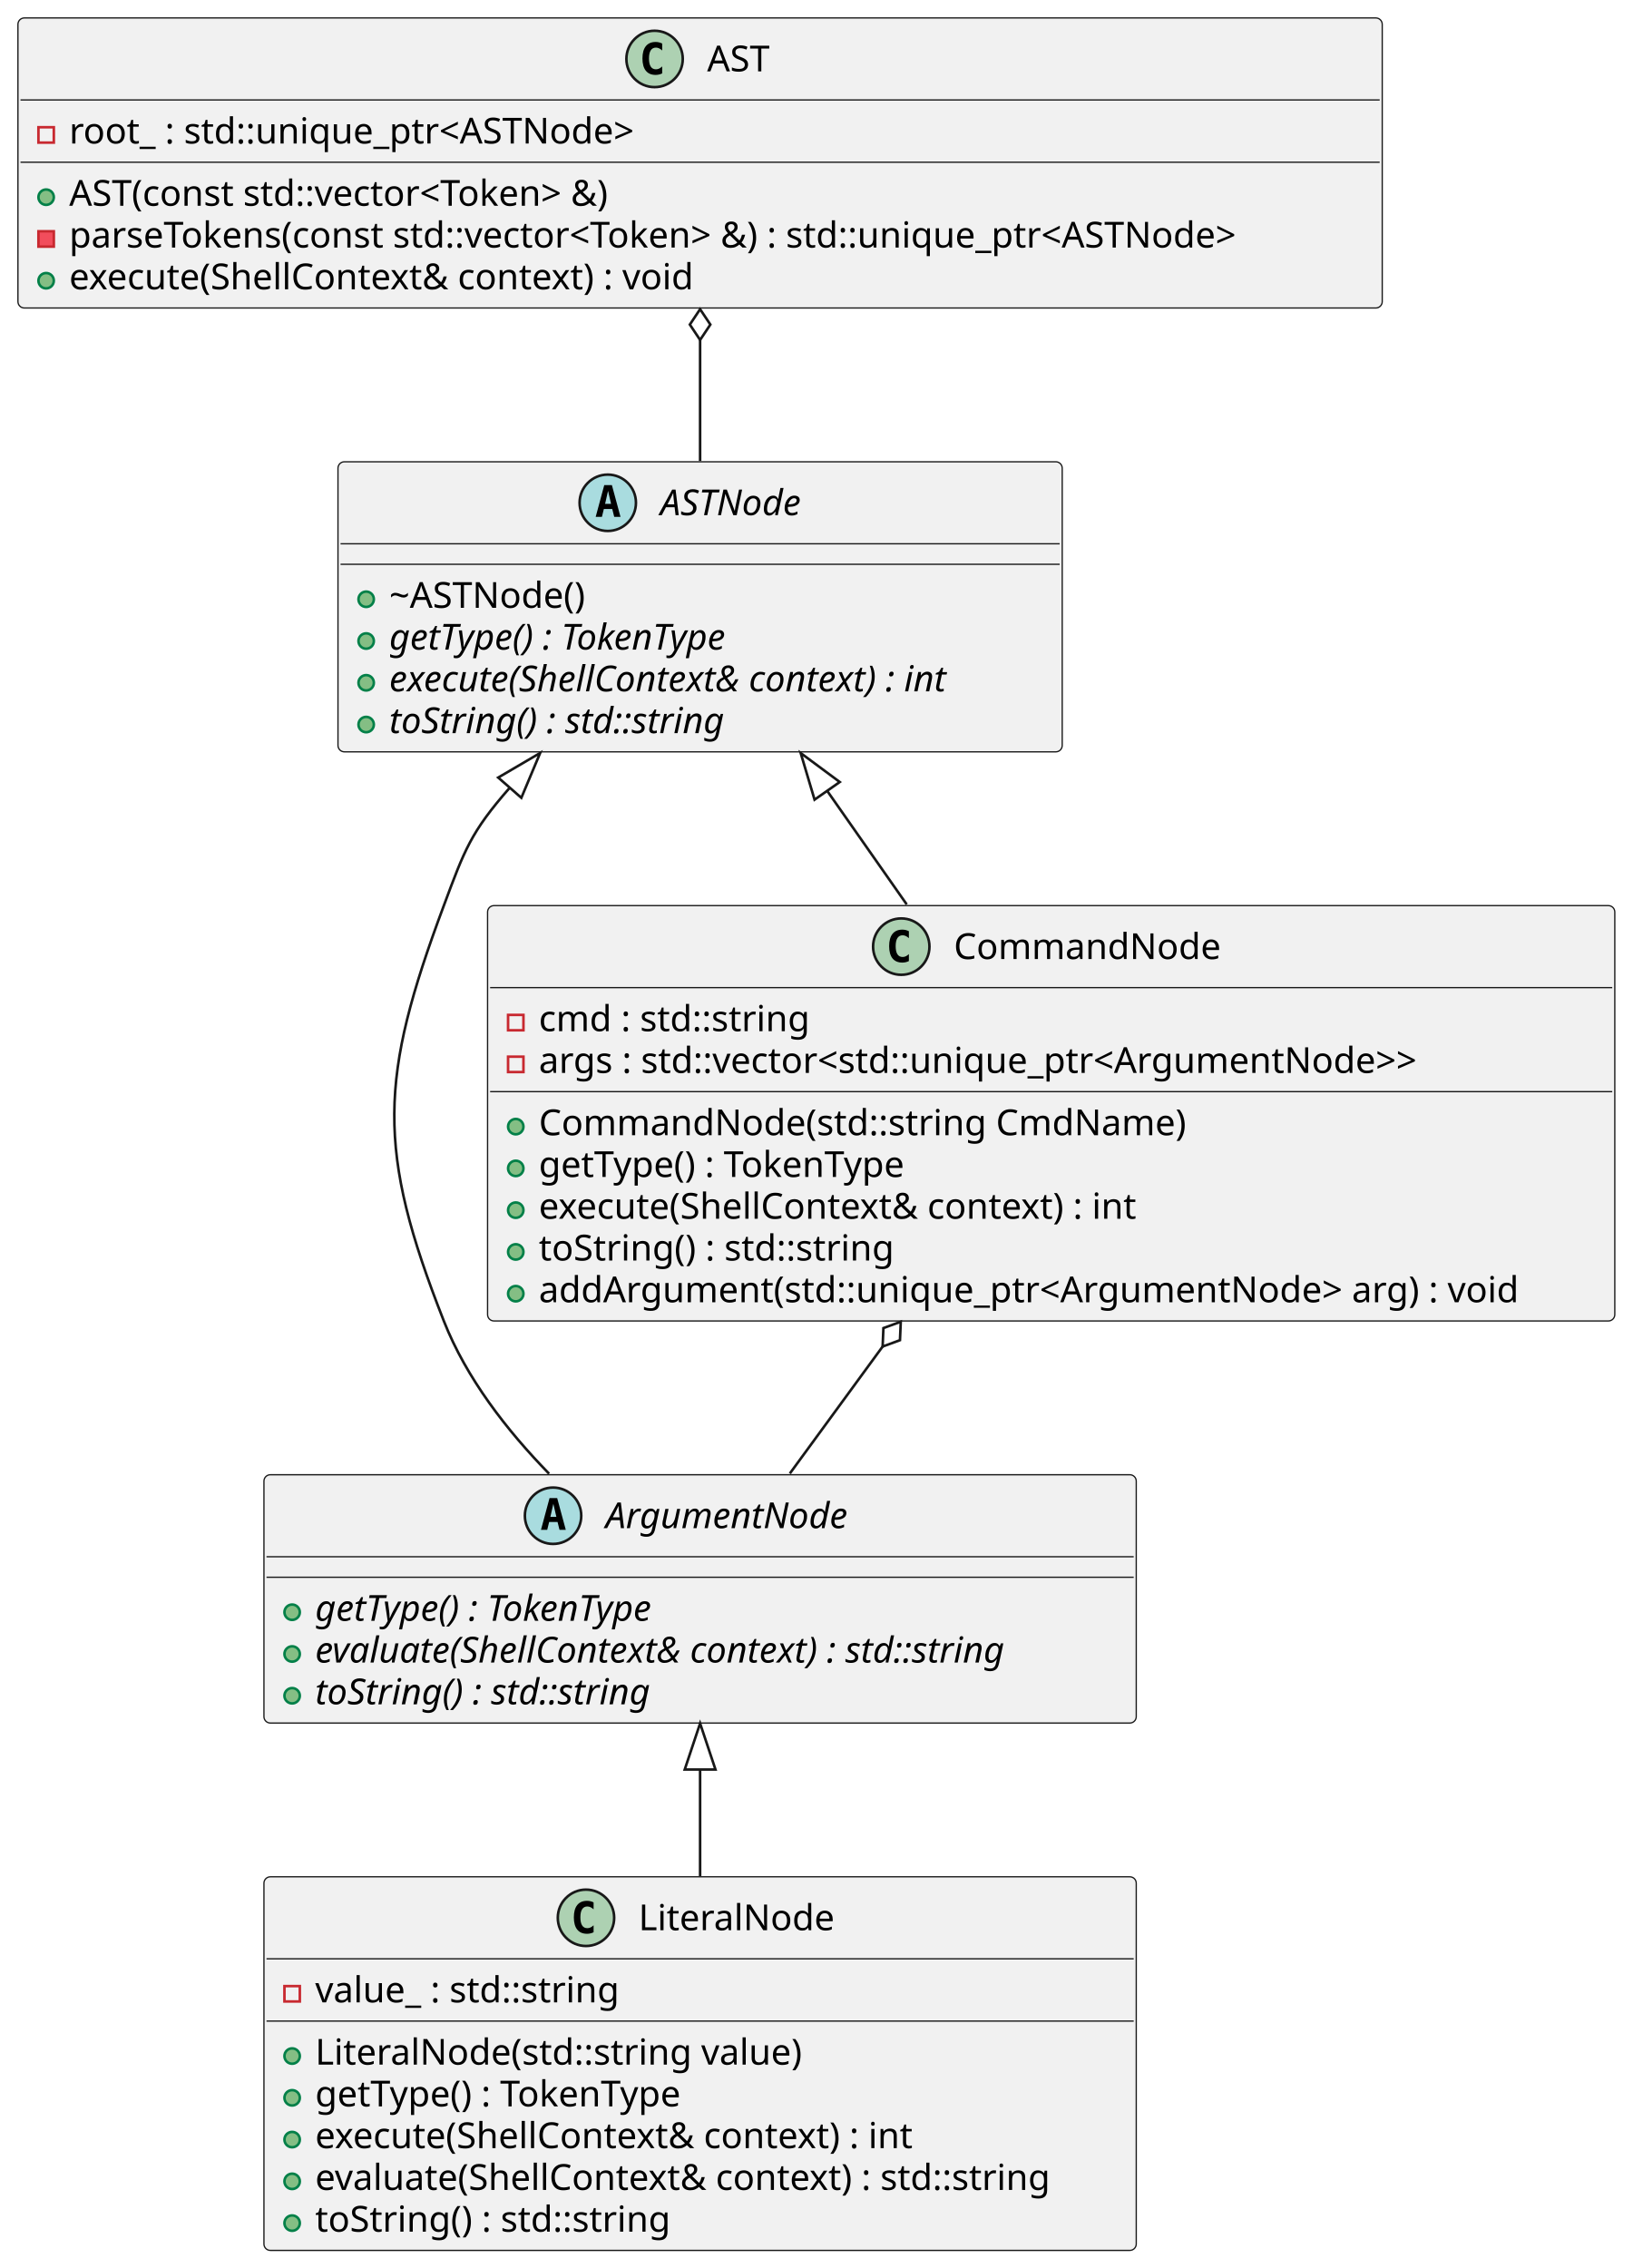
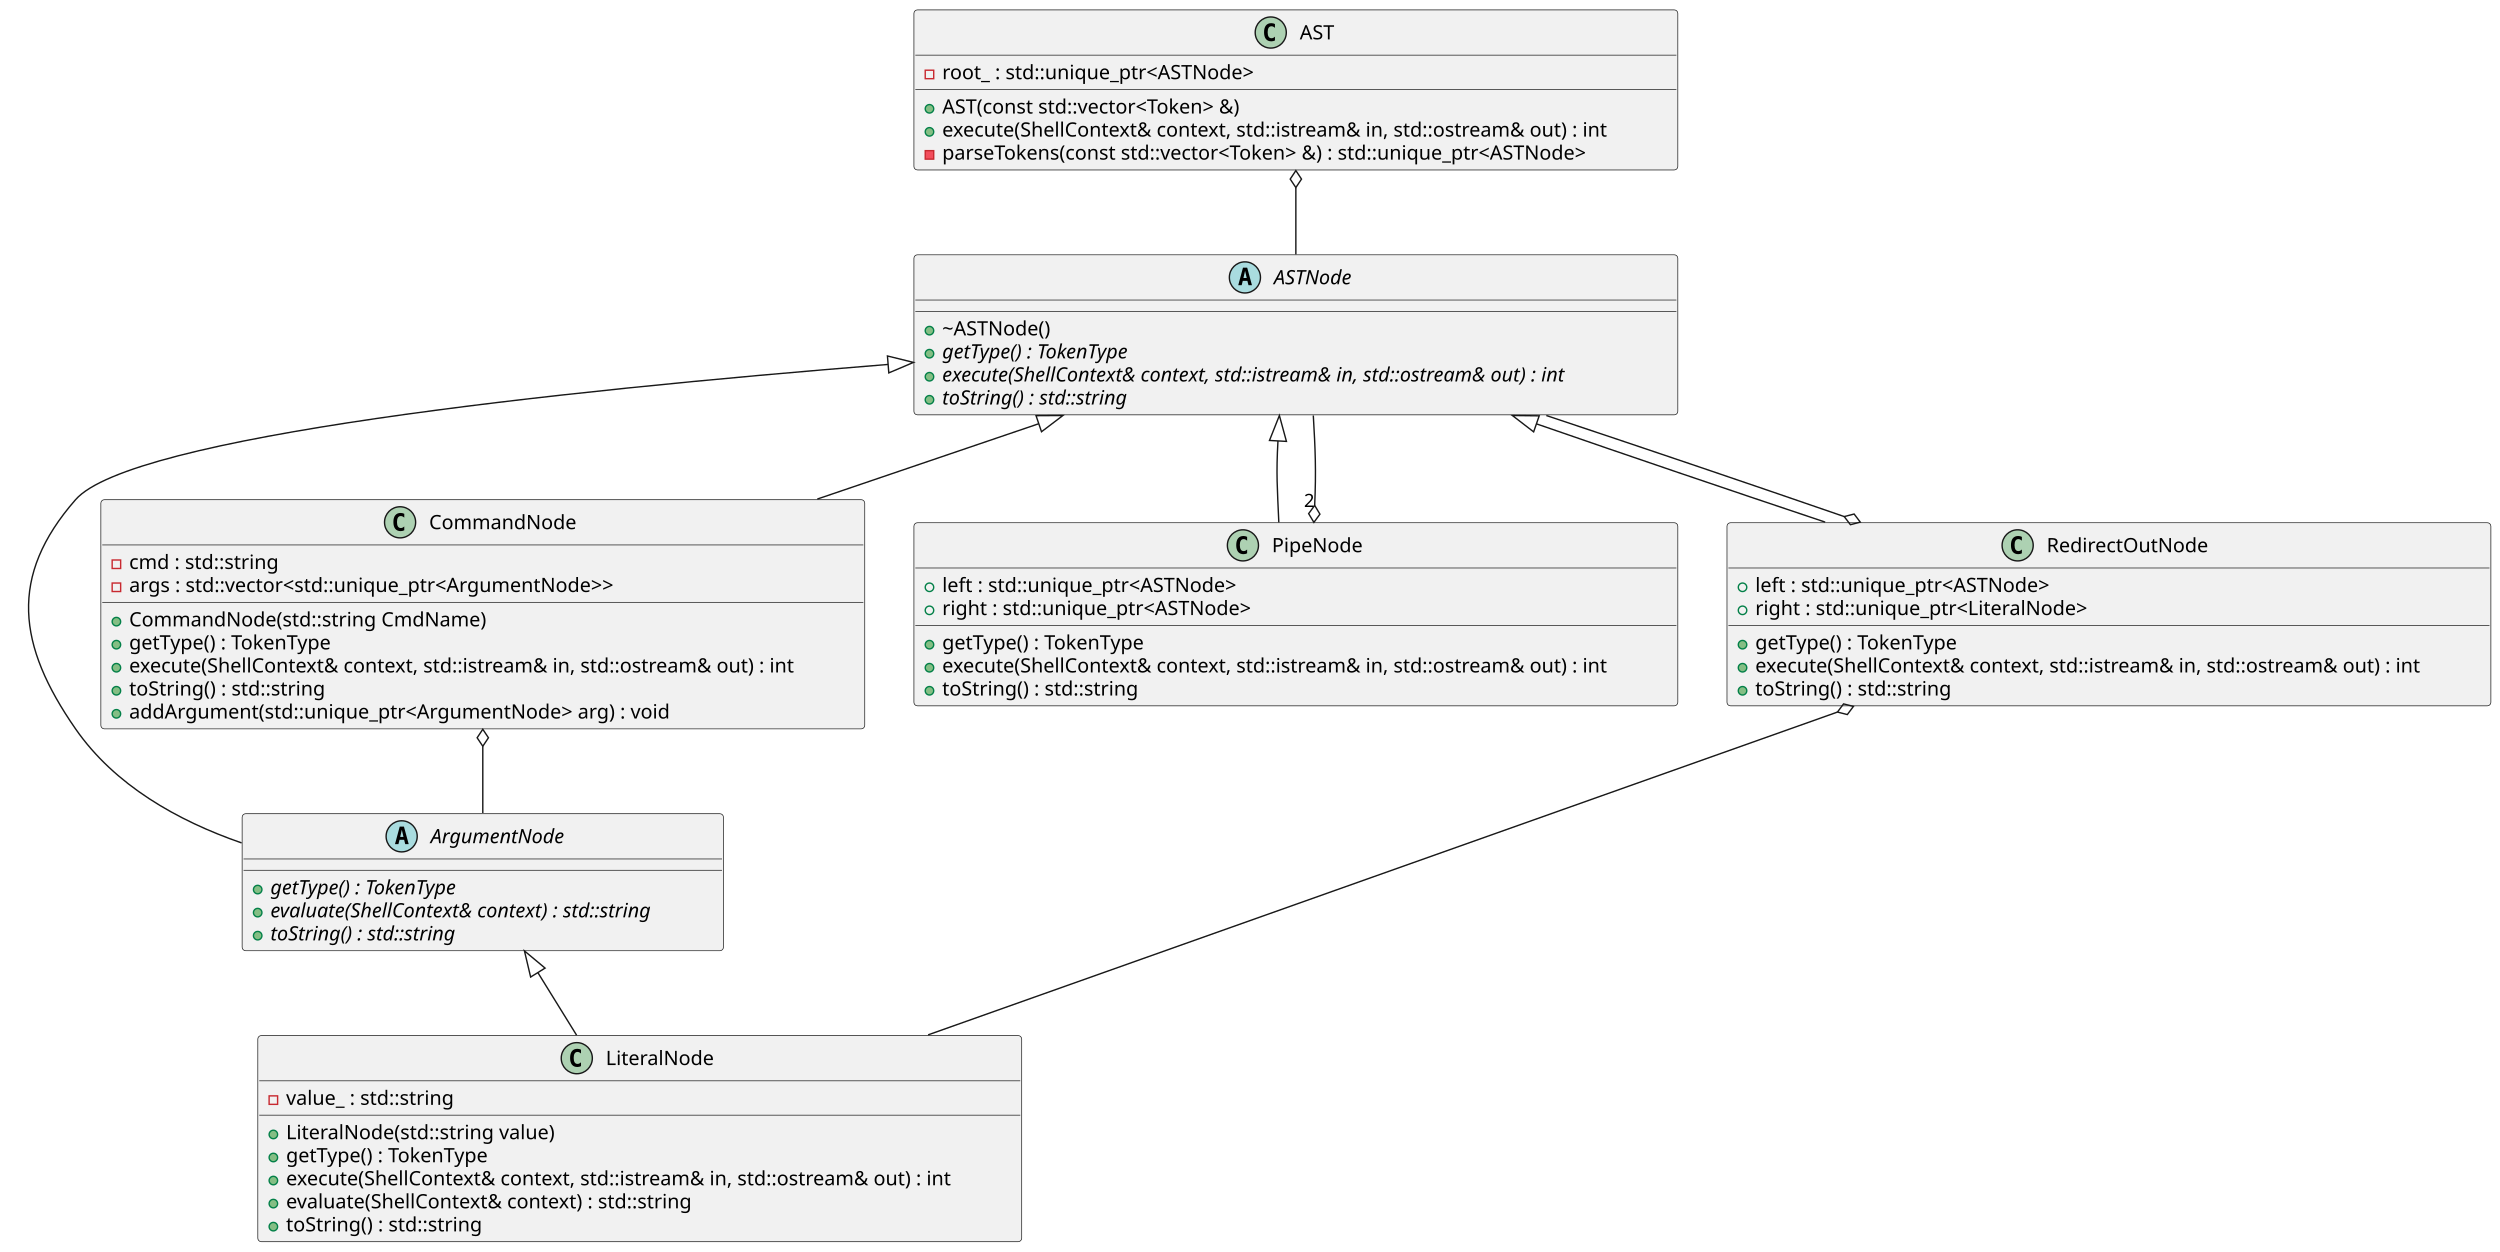
- <svg xmlns="http://www.w3.org/2000/svg" contentStyleType="text/css" data-diagram-type="CLASS" height="885px" preserveAspectRatio="none" style="width:637px;height:885px;background:#FFFFFF;" version="1.1" viewBox="0 0 637 885" width="637px" zoomAndPan="magnify">
+ <svg xmlns="http://www.w3.org/2000/svg" contentStyleType="text/css" data-diagram-type="CLASS" height="885px" preserveAspectRatio="none" style="width:1768px;height:885px;background:#FFFFFF;" version="1.1" viewBox="0 0 1768 885" width="1768px" zoomAndPan="magnify">
  <defs />
  <g>
    <g class="entity" data-entity="AST" data-source-line="3" data-uid="ent0002" id="entity_AST">
-       <rect fill="#F1F1F1" height="113.188" rx="2.5" ry="2.5" style="stroke:#181818;stroke-width:0.5;" width="532.352" x="7" y="7" />
-       <ellipse cx="255.418" cy="23" fill="#ADD1B2" rx="11" ry="11" style="stroke:#181818;stroke-width:1;" />
-       <path d="M258.387,28.641 Q257.809,28.938 257.168,29.078 Q256.527,29.234 255.824,29.234 Q253.324,29.234 251.996,27.594 Q250.684,25.938 250.684,22.812 Q250.684,19.688 251.996,18.031 Q253.324,16.375 255.824,16.375 Q256.527,16.375 257.168,16.531 Q257.824,16.688 258.387,16.984 L258.387,19.703 Q257.762,19.125 257.168,18.859 Q256.574,18.578 255.949,18.578 Q254.606,18.578 253.918,19.656 Q253.231,20.719 253.231,22.812 Q253.231,24.906 253.918,25.984 Q254.606,27.047 255.949,27.047 Q256.574,27.047 257.168,26.781 Q257.762,26.5 258.387,25.922 L258.387,28.641 Z " fill="#000000" />
-       <text fill="#000000" font-family="sans-serif" font-size="14" lengthAdjust="spacing" textLength="27.016" x="275.918" y="27.847">AST</text>
-       <line style="stroke:#181818;stroke-width:0.5;" x1="8" x2="538.352" y1="39" y2="39" />
-       <rect fill="none" height="6" style="stroke:#C82930;stroke-width:1;" width="6" x="15" y="49.648" />
-       <text fill="#000000" font-family="sans-serif" font-size="14" lengthAdjust="spacing" textLength="242.252" x="27" y="55.995">root_ : std::unique_ptr&lt;ASTNode&gt;</text>
-       <line style="stroke:#181818;stroke-width:0.5;" x1="8" x2="538.352" y1="63.297" y2="63.297" />
-       <ellipse cx="18" cy="76.945" fill="#84BE84" rx="3" ry="3" style="stroke:#038048;stroke-width:1;" />
-       <text fill="#000000" font-family="sans-serif" font-size="14" lengthAdjust="spacing" textLength="237.357" x="27" y="80.292">AST(const std::vector&lt;Token&gt; &amp;)</text>
-       <rect fill="#F24D5C" height="6" style="stroke:#C82930;stroke-width:1;" width="6" x="15" y="90.242" />
-       <text fill="#000000" font-family="sans-serif" font-size="14" lengthAdjust="spacing" textLength="506.352" x="27" y="96.589">parseTokens(const std::vector&lt;Token&gt; &amp;) : std::unique_ptr&lt;ASTNode&gt;</text>
-       <ellipse cx="18" cy="109.539" fill="#84BE84" rx="3" ry="3" style="stroke:#038048;stroke-width:1;" />
-       <text fill="#000000" font-family="sans-serif" font-size="14" lengthAdjust="spacing" textLength="267.976" x="27" y="112.886">execute(ShellContext&amp; context) : void</text>
+       <rect fill="#F1F1F1" height="113.188" rx="2.5" ry="2.5" style="stroke:#181818;stroke-width:0.5;" width="540.227" x="646.32" y="7" />
+       <ellipse cx="898.676" cy="23" fill="#ADD1B2" rx="11" ry="11" style="stroke:#181818;stroke-width:1;" />
+       <path d="M901.644,28.641 Q901.066,28.938 900.426,29.078 Q899.785,29.234 899.082,29.234 Q896.582,29.234 895.254,27.594 Q893.941,25.938 893.941,22.812 Q893.941,19.688 895.254,18.031 Q896.582,16.375 899.082,16.375 Q899.785,16.375 900.426,16.531 Q901.082,16.688 901.644,16.984 L901.644,19.703 Q901.019,19.125 900.426,18.859 Q899.832,18.578 899.207,18.578 Q897.863,18.578 897.176,19.656 Q896.488,20.719 896.488,22.812 Q896.488,24.906 897.176,25.984 Q897.863,27.047 899.207,27.047 Q899.832,27.047 900.426,26.781 Q901.019,26.5 901.644,25.922 L901.644,28.641 Z " fill="#000000" />
+       <text fill="#000000" font-family="sans-serif" font-size="14" lengthAdjust="spacing" textLength="27.016" x="919.176" y="27.847">AST</text>
+       <line style="stroke:#181818;stroke-width:0.5;" x1="647.32" x2="1185.547" y1="39" y2="39" />
+       <g data-visibility-modifier="PRIVATE_FIELD">
+         <rect fill="none" height="6" style="stroke:#C82930;stroke-width:1;" width="6" x="654.32" y="49.648" />
+       </g>
+       <text fill="#000000" font-family="sans-serif" font-size="14" lengthAdjust="spacing" textLength="242.252" x="666.32" y="55.995">root_ : std::unique_ptr&lt;ASTNode&gt;</text>
+       <line style="stroke:#181818;stroke-width:0.5;" x1="647.32" x2="1185.547" y1="63.297" y2="63.297" />
+       <g data-visibility-modifier="PUBLIC_METHOD">
+         <ellipse cx="657.32" cy="76.945" fill="#84BE84" rx="3" ry="3" style="stroke:#038048;stroke-width:1;" />
+       </g>
+       <text fill="#000000" font-family="sans-serif" font-size="14" lengthAdjust="spacing" textLength="237.357" x="666.32" y="80.292">AST(const std::vector&lt;Token&gt; &amp;)</text>
+       <g data-visibility-modifier="PUBLIC_METHOD">
+         <ellipse cx="657.32" cy="93.242" fill="#84BE84" rx="3" ry="3" style="stroke:#038048;stroke-width:1;" />
+       </g>
+       <text fill="#000000" font-family="sans-serif" font-size="14" lengthAdjust="spacing" textLength="514.227" x="666.32" y="96.589">execute(ShellContext&amp; context, std::istream&amp; in, std::ostream&amp; out) : int</text>
+       <g data-visibility-modifier="PRIVATE_METHOD">
+         <rect fill="#F24D5C" height="6" style="stroke:#C82930;stroke-width:1;" width="6" x="654.32" y="106.539" />
+       </g>
+       <text fill="#000000" font-family="sans-serif" font-size="14" lengthAdjust="spacing" textLength="506.352" x="666.32" y="112.886">parseTokens(const std::vector&lt;Token&gt; &amp;) : std::unique_ptr&lt;ASTNode&gt;</text>
    </g>
    <g class="entity" data-entity="ASTNode" data-source-line="11" data-uid="ent0003" id="entity_ASTNode">
-       <rect fill="#F1F1F1" height="113.188" rx="2.5" ry="2.5" style="stroke:#181818;stroke-width:0.5;" width="282.601" x="131.88" y="180.19" />
-       <ellipse cx="237.153" cy="196.19" fill="#A9DCDF" rx="11" ry="11" style="stroke:#181818;stroke-width:1;" />
-       <path d="M237.263,191.534 L236.107,196.612 L238.435,196.612 L237.263,191.534 Z M235.778,189.299 L238.763,189.299 L242.122,201.69 L239.669,201.69 L238.903,198.627 L235.622,198.627 L234.872,201.69 L232.435,201.69 L235.778,189.299 Z " fill="#000000" />
-       <text fill="#000000" font-family="sans-serif" font-size="14" font-style="italic" lengthAdjust="spacing" textLength="63.554" x="257.653" y="201.037">ASTNode</text>
-       <line style="stroke:#181818;stroke-width:0.5;" x1="132.88" x2="413.481" y1="212.19" y2="212.19" />
-       <line style="stroke:#181818;stroke-width:0.5;" x1="132.88" x2="413.481" y1="220.19" y2="220.19" />
-       <ellipse cx="142.88" cy="233.838" fill="#84BE84" rx="3" ry="3" style="stroke:#038048;stroke-width:1;" />
-       <text fill="#000000" font-family="sans-serif" font-size="14" lengthAdjust="spacing" textLength="86.208" x="151.88" y="237.185">~ASTNode()</text>
-       <ellipse cx="142.88" cy="250.135" fill="#84BE84" rx="3" ry="3" style="stroke:#038048;stroke-width:1;" />
-       <text fill="#000000" font-family="sans-serif" font-size="14" font-style="italic" lengthAdjust="spacing" textLength="158.915" x="151.88" y="253.482">getType() : TokenType</text>
-       <ellipse cx="142.88" cy="266.432" fill="#84BE84" rx="3" ry="3" style="stroke:#038048;stroke-width:1;" />
-       <text fill="#000000" font-family="sans-serif" font-size="14" font-style="italic" lengthAdjust="spacing" textLength="256.601" x="151.88" y="269.779">execute(ShellContext&amp; context) : int</text>
-       <ellipse cx="142.88" cy="282.729" fill="#84BE84" rx="3" ry="3" style="stroke:#038048;stroke-width:1;" />
-       <text fill="#000000" font-family="sans-serif" font-size="14" font-style="italic" lengthAdjust="spacing" textLength="151.669" x="151.88" y="286.076">toString() : std::string</text>
+       <rect fill="#F1F1F1" height="113.188" rx="2.5" ry="2.5" style="stroke:#181818;stroke-width:0.5;" width="540.227" x="646.32" y="180.19" />
+       <ellipse cx="880.406" cy="196.19" fill="#A9DCDF" rx="11" ry="11" style="stroke:#181818;stroke-width:1;" />
+       <path d="M880.516,191.534 L879.36,196.612 L881.688,196.612 L880.516,191.534 Z M879.031,189.299 L882.016,189.299 L885.375,201.69 L882.922,201.69 L882.156,198.627 L878.875,198.627 L878.125,201.69 L875.688,201.69 L879.031,189.299 Z " fill="#000000" />
+       <text fill="#000000" font-family="sans-serif" font-size="14" font-style="italic" lengthAdjust="spacing" textLength="63.554" x="900.906" y="201.037">ASTNode</text>
+       <line style="stroke:#181818;stroke-width:0.5;" x1="647.32" x2="1185.547" y1="212.19" y2="212.19" />
+       <line style="stroke:#181818;stroke-width:0.5;" x1="647.32" x2="1185.547" y1="220.19" y2="220.19" />
+       <g data-visibility-modifier="PUBLIC_METHOD">
+         <ellipse cx="657.32" cy="233.838" fill="#84BE84" rx="3" ry="3" style="stroke:#038048;stroke-width:1;" />
+       </g>
+       <text fill="#000000" font-family="sans-serif" font-size="14" lengthAdjust="spacing" textLength="86.208" x="666.32" y="237.185">~ASTNode()</text>
+       <g data-visibility-modifier="PUBLIC_METHOD">
+         <ellipse cx="657.32" cy="250.135" fill="#84BE84" rx="3" ry="3" style="stroke:#038048;stroke-width:1;" />
+       </g>
+       <text fill="#000000" font-family="sans-serif" font-size="14" font-style="italic" lengthAdjust="spacing" textLength="158.915" x="666.32" y="253.482">getType() : TokenType</text>
+       <g data-visibility-modifier="PUBLIC_METHOD">
+         <ellipse cx="657.32" cy="266.432" fill="#84BE84" rx="3" ry="3" style="stroke:#038048;stroke-width:1;" />
+       </g>
+       <text fill="#000000" font-family="sans-serif" font-size="14" font-style="italic" lengthAdjust="spacing" textLength="514.227" x="666.32" y="269.779">execute(ShellContext&amp; context, std::istream&amp; in, std::ostream&amp; out) : int</text>
+       <g data-visibility-modifier="PUBLIC_METHOD">
+         <ellipse cx="657.32" cy="282.729" fill="#84BE84" rx="3" ry="3" style="stroke:#038048;stroke-width:1;" />
+       </g>
+       <text fill="#000000" font-family="sans-serif" font-size="14" font-style="italic" lengthAdjust="spacing" textLength="151.669" x="666.32" y="286.076">toString() : std::string</text>
    </g>
    <g class="entity" data-entity="ArgumentNode" data-source-line="19" data-uid="ent0004" id="entity_ArgumentNode">
-       <rect fill="#F1F1F1" height="96.891" rx="2.5" ry="2.5" style="stroke:#181818;stroke-width:0.5;" width="340.378" x="102.99" y="575.46" />
-       <ellipse cx="215.807" cy="591.46" fill="#A9DCDF" rx="11" ry="11" style="stroke:#181818;stroke-width:1;" />
-       <path d="M215.916,586.804 L214.76,591.882 L217.088,591.882 L215.916,586.804 Z M214.432,584.569 L217.416,584.569 L220.776,596.96 L218.322,596.96 L217.557,593.898 L214.276,593.898 L213.526,596.96 L211.088,596.96 L214.432,584.569 Z " fill="#000000" />
-       <text fill="#000000" font-family="sans-serif" font-size="14" font-style="italic" lengthAdjust="spacing" textLength="106.244" x="236.307" y="596.307">ArgumentNode</text>
-       <line style="stroke:#181818;stroke-width:0.5;" x1="103.99" x2="442.368" y1="607.46" y2="607.46" />
-       <line style="stroke:#181818;stroke-width:0.5;" x1="103.99" x2="442.368" y1="615.46" y2="615.46" />
-       <ellipse cx="113.99" cy="629.108" fill="#84BE84" rx="3" ry="3" style="stroke:#038048;stroke-width:1;" />
-       <text fill="#000000" font-family="sans-serif" font-size="14" font-style="italic" lengthAdjust="spacing" textLength="158.915" x="122.99" y="632.455">getType() : TokenType</text>
-       <ellipse cx="113.99" cy="645.405" fill="#84BE84" rx="3" ry="3" style="stroke:#038048;stroke-width:1;" />
-       <text fill="#000000" font-family="sans-serif" font-size="14" font-style="italic" lengthAdjust="spacing" textLength="314.378" x="122.99" y="648.752">evaluate(ShellContext&amp; context) : std::string</text>
-       <ellipse cx="113.99" cy="661.702" fill="#84BE84" rx="3" ry="3" style="stroke:#038048;stroke-width:1;" />
-       <text fill="#000000" font-family="sans-serif" font-size="14" font-style="italic" lengthAdjust="spacing" textLength="151.669" x="122.99" y="665.049">toString() : std::string</text>
+       <rect fill="#F1F1F1" height="96.891" rx="2.5" ry="2.5" style="stroke:#181818;stroke-width:0.5;" width="340.378" x="171.24" y="575.46" />
+       <ellipse cx="284.057" cy="591.46" fill="#A9DCDF" rx="11" ry="11" style="stroke:#181818;stroke-width:1;" />
+       <path d="M284.166,586.804 L283.01,591.882 L285.338,591.882 L284.166,586.804 Z M282.682,584.569 L285.666,584.569 L289.026,596.96 L286.572,596.96 L285.807,593.898 L282.526,593.898 L281.776,596.96 L279.338,596.96 L282.682,584.569 Z " fill="#000000" />
+       <text fill="#000000" font-family="sans-serif" font-size="14" font-style="italic" lengthAdjust="spacing" textLength="106.244" x="304.557" y="596.307">ArgumentNode</text>
+       <line style="stroke:#181818;stroke-width:0.5;" x1="172.24" x2="510.618" y1="607.46" y2="607.46" />
+       <line style="stroke:#181818;stroke-width:0.5;" x1="172.24" x2="510.618" y1="615.46" y2="615.46" />
+       <g data-visibility-modifier="PUBLIC_METHOD">
+         <ellipse cx="182.24" cy="629.108" fill="#84BE84" rx="3" ry="3" style="stroke:#038048;stroke-width:1;" />
+       </g>
+       <text fill="#000000" font-family="sans-serif" font-size="14" font-style="italic" lengthAdjust="spacing" textLength="158.915" x="191.24" y="632.455">getType() : TokenType</text>
+       <g data-visibility-modifier="PUBLIC_METHOD">
+         <ellipse cx="182.24" cy="645.405" fill="#84BE84" rx="3" ry="3" style="stroke:#038048;stroke-width:1;" />
+       </g>
+       <text fill="#000000" font-family="sans-serif" font-size="14" font-style="italic" lengthAdjust="spacing" textLength="314.378" x="191.24" y="648.752">evaluate(ShellContext&amp; context) : std::string</text>
+       <g data-visibility-modifier="PUBLIC_METHOD">
+         <ellipse cx="182.24" cy="661.702" fill="#84BE84" rx="3" ry="3" style="stroke:#038048;stroke-width:1;" />
+       </g>
+       <text fill="#000000" font-family="sans-serif" font-size="14" font-style="italic" lengthAdjust="spacing" textLength="151.669" x="191.24" y="665.049">toString() : std::string</text>
    </g>
    <g class="entity" data-entity="CommandNode" data-source-line="26" data-uid="ent0005" id="entity_CommandNode">
-       <rect fill="#F1F1F1" height="162.078" rx="2.5" ry="2.5" style="stroke:#181818;stroke-width:0.5;" width="439.848" x="190.25" y="353.38" />
-       <ellipse cx="351.677" cy="369.38" fill="#ADD1B2" rx="11" ry="11" style="stroke:#181818;stroke-width:1;" />
-       <path d="M354.646,375.021 Q354.068,375.317 353.427,375.458 Q352.787,375.614 352.084,375.614 Q349.584,375.614 348.255,373.974 Q346.943,372.317 346.943,369.192 Q346.943,366.067 348.255,364.411 Q349.584,362.755 352.084,362.755 Q352.787,362.755 353.427,362.911 Q354.084,363.067 354.646,363.364 L354.646,366.083 Q354.021,365.505 353.427,365.239 Q352.834,364.958 352.209,364.958 Q350.865,364.958 350.177,366.036 Q349.49,367.099 349.49,369.192 Q349.49,371.286 350.177,372.364 Q350.865,373.427 352.209,373.427 Q352.834,373.427 353.427,373.161 Q354.021,372.88 354.646,372.302 L354.646,375.021 Z " fill="#000000" />
-       <text fill="#000000" font-family="sans-serif" font-size="14" lengthAdjust="spacing" textLength="108.493" x="372.177" y="374.227">CommandNode</text>
-       <line style="stroke:#181818;stroke-width:0.5;" x1="191.25" x2="629.098" y1="385.38" y2="385.38" />
-       <rect fill="none" height="6" style="stroke:#C82930;stroke-width:1;" width="6" x="198.25" y="396.028" />
-       <text fill="#000000" font-family="sans-serif" font-size="14" lengthAdjust="spacing" textLength="115.131" x="210.25" y="402.375">cmd : std::string</text>
-       <rect fill="none" height="6" style="stroke:#C82930;stroke-width:1;" width="6" x="198.25" y="412.325" />
-       <text fill="#000000" font-family="sans-serif" font-size="14" lengthAdjust="spacing" textLength="379.053" x="210.25" y="418.672">args : std::vector&lt;std::unique_ptr&lt;ArgumentNode&gt;&gt;</text>
-       <line style="stroke:#181818;stroke-width:0.5;" x1="191.25" x2="629.098" y1="425.974" y2="425.974" />
-       <ellipse cx="201.25" cy="439.622" fill="#84BE84" rx="3" ry="3" style="stroke:#038048;stroke-width:1;" />
-       <text fill="#000000" font-family="sans-serif" font-size="14" lengthAdjust="spacing" textLength="268.762" x="210.25" y="442.969">CommandNode(std::string CmdName)</text>
-       <ellipse cx="201.25" cy="455.919" fill="#84BE84" rx="3" ry="3" style="stroke:#038048;stroke-width:1;" />
-       <text fill="#000000" font-family="sans-serif" font-size="14" lengthAdjust="spacing" textLength="158.915" x="210.25" y="459.266">getType() : TokenType</text>
-       <ellipse cx="201.25" cy="472.216" fill="#84BE84" rx="3" ry="3" style="stroke:#038048;stroke-width:1;" />
-       <text fill="#000000" font-family="sans-serif" font-size="14" lengthAdjust="spacing" textLength="256.601" x="210.25" y="475.563">execute(ShellContext&amp; context) : int</text>
-       <ellipse cx="201.25" cy="488.513" fill="#84BE84" rx="3" ry="3" style="stroke:#038048;stroke-width:1;" />
-       <text fill="#000000" font-family="sans-serif" font-size="14" lengthAdjust="spacing" textLength="151.669" x="210.25" y="491.86">toString() : std::string</text>
-       <ellipse cx="201.25" cy="504.81" fill="#84BE84" rx="3" ry="3" style="stroke:#038048;stroke-width:1;" />
-       <text fill="#000000" font-family="sans-serif" font-size="14" lengthAdjust="spacing" textLength="413.848" x="210.25" y="508.156">addArgument(std::unique_ptr&lt;ArgumentNode&gt; arg) : void</text>
-     </g>
-     <g class="entity" data-entity="LiteralNode" data-source-line="39" data-uid="ent0006" id="entity_LiteralNode">
-       <rect fill="#F1F1F1" height="145.781" rx="2.5" ry="2.5" style="stroke:#181818;stroke-width:0.5;" width="340.378" x="102.99" y="732.35" />
-       <ellipse cx="228.652" cy="748.35" fill="#ADD1B2" rx="11" ry="11" style="stroke:#181818;stroke-width:1;" />
-       <path d="M231.62,753.991 Q231.042,754.288 230.402,754.428 Q229.761,754.584 229.058,754.584 Q226.558,754.584 225.23,752.944 Q223.917,751.288 223.917,748.163 Q223.917,745.038 225.23,743.381 Q226.558,741.725 229.058,741.725 Q229.761,741.725 230.402,741.881 Q231.058,742.038 231.62,742.334 L231.62,745.053 Q230.995,744.475 230.402,744.209 Q229.808,743.928 229.183,743.928 Q227.839,743.928 227.152,745.006 Q226.464,746.069 226.464,748.163 Q226.464,750.256 227.152,751.334 Q227.839,752.397 229.183,752.397 Q229.808,752.397 230.402,752.131 Q230.995,751.85 231.62,751.272 L231.62,753.991 Z " fill="#000000" />
-       <text fill="#000000" font-family="sans-serif" font-size="14" lengthAdjust="spacing" textLength="80.555" x="249.152" y="753.197">LiteralNode</text>
-       <line style="stroke:#181818;stroke-width:0.5;" x1="103.99" x2="442.368" y1="764.35" y2="764.35" />
-       <rect fill="none" height="6" style="stroke:#C82930;stroke-width:1;" width="6" x="110.99" y="774.998" />
-       <text fill="#000000" font-family="sans-serif" font-size="14" lengthAdjust="spacing" textLength="130.149" x="122.99" y="781.345">value_ : std::string</text>
-       <line style="stroke:#181818;stroke-width:0.5;" x1="103.99" x2="442.368" y1="788.647" y2="788.647" />
-       <ellipse cx="113.99" cy="802.295" fill="#84BE84" rx="3" ry="3" style="stroke:#038048;stroke-width:1;" />
-       <text fill="#000000" font-family="sans-serif" font-size="14" lengthAdjust="spacing" textLength="205.461" x="122.99" y="805.642">LiteralNode(std::string value)</text>
-       <ellipse cx="113.99" cy="818.592" fill="#84BE84" rx="3" ry="3" style="stroke:#038048;stroke-width:1;" />
-       <text fill="#000000" font-family="sans-serif" font-size="14" lengthAdjust="spacing" textLength="158.915" x="122.99" y="821.939">getType() : TokenType</text>
-       <ellipse cx="113.99" cy="834.889" fill="#84BE84" rx="3" ry="3" style="stroke:#038048;stroke-width:1;" />
-       <text fill="#000000" font-family="sans-serif" font-size="14" lengthAdjust="spacing" textLength="256.601" x="122.99" y="838.236">execute(ShellContext&amp; context) : int</text>
-       <ellipse cx="113.99" cy="851.186" fill="#84BE84" rx="3" ry="3" style="stroke:#038048;stroke-width:1;" />
-       <text fill="#000000" font-family="sans-serif" font-size="14" lengthAdjust="spacing" textLength="314.378" x="122.99" y="854.533">evaluate(ShellContext&amp; context) : std::string</text>
-       <ellipse cx="113.99" cy="867.483" fill="#84BE84" rx="3" ry="3" style="stroke:#038048;stroke-width:1;" />
-       <text fill="#000000" font-family="sans-serif" font-size="14" lengthAdjust="spacing" textLength="151.669" x="122.99" y="870.83">toString() : std::string</text>
-     </g>
-     <g class="link" data-entity-1="ASTNode" data-entity-2="ArgumentNode" data-source-line="56" data-uid="lnk7" id="link_ASTNode_ArgumentNode">
-       <path codeLine="56" d="M198.914,307.364 C183.674,324.774 181.28,331.62 173.18,353.38 C148.03,420.88 146.81,448.42 173.18,515.46 C181.94,537.75 197.76,558.16 214.26,575.06" fill="none" id="ASTNode-backto-ArgumentNode" style="stroke:#181818;stroke-width:1;" />
-       <polygon fill="none" points="210.77,293.82,194.399,303.412,203.429,311.316,210.77,293.82" style="stroke:#181818;stroke-width:1;" />
-     </g>
-     <g class="link" data-entity-1="ASTNode" data-entity-2="CommandNode" data-source-line="59" data-uid="lnk8" id="link_ASTNode_CommandNode">
-       <path codeLine="59" d="M322.758,308.592 C335.648,326.992 339.91,333.08 353.81,352.93" fill="none" id="ASTNode-backto-CommandNode" style="stroke:#181818;stroke-width:1;" />
-       <polygon fill="none" points="312.43,293.85,317.844,312.035,327.672,305.15,312.43,293.85" style="stroke:#181818;stroke-width:1;" />
-     </g>
-     <g class="link" data-entity-1="ArgumentNode" data-entity-2="LiteralNode" data-source-line="62" data-uid="lnk9" id="link_ArgumentNode_LiteralNode">
-       <path codeLine="62" d="M273.18,690.49 C273.18,708.75 273.18,712.03 273.18,732.09" fill="none" id="ArgumentNode-backto-LiteralNode" style="stroke:#181818;stroke-width:1;" />
-       <polygon fill="none" points="273.18,672.49,267.18,690.49,279.18,690.49,273.18,672.49" style="stroke:#181818;stroke-width:1;" />
-     </g>
-     <g class="link" data-entity-1="AST" data-entity-2="ASTNode" data-source-line="71" data-uid="lnk10" id="link_AST_ASTNode">
-       <path codeLine="71" d="M273.18,132.65 C273.18,151.67 273.18,160.9 273.18,179.9" fill="none" id="AST-backto-ASTNode" style="stroke:#181818;stroke-width:1;" />
-       <polygon fill="none" points="273.18,120.65,269.18,126.65,273.18,132.65,277.18,126.65,273.18,120.65" style="stroke:#181818;stroke-width:1;" />
-     </g>
-     <g class="link" data-entity-1="CommandNode" data-entity-2="ArgumentNode" data-source-line="74" data-uid="lnk11" id="link_CommandNode_ArgumentNode">
-       <path codeLine="74" d="M344.4,525.439 C329.66,545.609 321.37,556.94 308.2,574.97" fill="none" id="CommandNode-backto-ArgumentNode" style="stroke:#181818;stroke-width:1;" />
-       <polygon fill="none" points="351.48,515.75,344.71,518.234,344.4,525.439,351.169,522.954,351.48,515.75" style="stroke:#181818;stroke-width:1;" />
+       <rect fill="#F1F1F1" height="162.078" rx="2.5" ry="2.5" style="stroke:#181818;stroke-width:0.5;" width="540.227" x="71.32" y="353.38" />
+       <ellipse cx="282.937" cy="369.38" fill="#ADD1B2" rx="11" ry="11" style="stroke:#181818;stroke-width:1;" />
+       <path d="M285.905,375.021 Q285.327,375.317 284.687,375.458 Q284.046,375.614 283.343,375.614 Q280.843,375.614 279.515,373.974 Q278.202,372.317 278.202,369.192 Q278.202,366.067 279.515,364.411 Q280.843,362.755 283.343,362.755 Q284.046,362.755 284.687,362.911 Q285.343,363.067 285.905,363.364 L285.905,366.083 Q285.28,365.505 284.687,365.239 Q284.093,364.958 283.468,364.958 Q282.124,364.958 281.437,366.036 Q280.749,367.099 280.749,369.192 Q280.749,371.286 281.437,372.364 Q282.124,373.427 283.468,373.427 Q284.093,373.427 284.687,373.161 Q285.28,372.88 285.905,372.302 L285.905,375.021 Z " fill="#000000" />
+       <text fill="#000000" font-family="sans-serif" font-size="14" lengthAdjust="spacing" textLength="108.493" x="303.437" y="374.227">CommandNode</text>
+       <line style="stroke:#181818;stroke-width:0.5;" x1="72.32" x2="610.547" y1="385.38" y2="385.38" />
+       <g data-visibility-modifier="PRIVATE_FIELD">
+         <rect fill="none" height="6" style="stroke:#C82930;stroke-width:1;" width="6" x="79.32" y="396.028" />
+       </g>
+       <text fill="#000000" font-family="sans-serif" font-size="14" lengthAdjust="spacing" textLength="115.131" x="91.32" y="402.375">cmd : std::string</text>
+       <g data-visibility-modifier="PRIVATE_FIELD">
+         <rect fill="none" height="6" style="stroke:#C82930;stroke-width:1;" width="6" x="79.32" y="412.325" />
+       </g>
+       <text fill="#000000" font-family="sans-serif" font-size="14" lengthAdjust="spacing" textLength="379.053" x="91.32" y="418.672">args : std::vector&lt;std::unique_ptr&lt;ArgumentNode&gt;&gt;</text>
+       <line style="stroke:#181818;stroke-width:0.5;" x1="72.32" x2="610.547" y1="425.974" y2="425.974" />
+       <g data-visibility-modifier="PUBLIC_METHOD">
+         <ellipse cx="82.32" cy="439.622" fill="#84BE84" rx="3" ry="3" style="stroke:#038048;stroke-width:1;" />
+       </g>
+       <text fill="#000000" font-family="sans-serif" font-size="14" lengthAdjust="spacing" textLength="268.762" x="91.32" y="442.969">CommandNode(std::string CmdName)</text>
+       <g data-visibility-modifier="PUBLIC_METHOD">
+         <ellipse cx="82.32" cy="455.919" fill="#84BE84" rx="3" ry="3" style="stroke:#038048;stroke-width:1;" />
+       </g>
+       <text fill="#000000" font-family="sans-serif" font-size="14" lengthAdjust="spacing" textLength="158.915" x="91.32" y="459.266">getType() : TokenType</text>
+       <g data-visibility-modifier="PUBLIC_METHOD">
+         <ellipse cx="82.32" cy="472.216" fill="#84BE84" rx="3" ry="3" style="stroke:#038048;stroke-width:1;" />
+       </g>
+       <text fill="#000000" font-family="sans-serif" font-size="14" lengthAdjust="spacing" textLength="514.227" x="91.32" y="475.563">execute(ShellContext&amp; context, std::istream&amp; in, std::ostream&amp; out) : int</text>
+       <g data-visibility-modifier="PUBLIC_METHOD">
+         <ellipse cx="82.32" cy="488.513" fill="#84BE84" rx="3" ry="3" style="stroke:#038048;stroke-width:1;" />
+       </g>
+       <text fill="#000000" font-family="sans-serif" font-size="14" lengthAdjust="spacing" textLength="151.669" x="91.32" y="491.86">toString() : std::string</text>
+       <g data-visibility-modifier="PUBLIC_METHOD">
+         <ellipse cx="82.32" cy="504.81" fill="#84BE84" rx="3" ry="3" style="stroke:#038048;stroke-width:1;" />
+       </g>
+       <text fill="#000000" font-family="sans-serif" font-size="14" lengthAdjust="spacing" textLength="413.848" x="91.32" y="508.156">addArgument(std::unique_ptr&lt;ArgumentNode&gt; arg) : void</text>
+     </g>
+     <g class="entity" data-entity="LiteralNode" data-source-line="38" data-uid="ent0006" id="entity_LiteralNode">
+       <rect fill="#F1F1F1" height="145.781" rx="2.5" ry="2.5" style="stroke:#181818;stroke-width:0.5;" width="540.227" x="182.32" y="732.35" />
+       <ellipse cx="407.906" cy="748.35" fill="#ADD1B2" rx="11" ry="11" style="stroke:#181818;stroke-width:1;" />
+       <path d="M410.875,753.991 Q410.297,754.288 409.656,754.428 Q409.015,754.584 408.312,754.584 Q405.812,754.584 404.484,752.944 Q403.172,751.288 403.172,748.163 Q403.172,745.038 404.484,743.381 Q405.812,741.725 408.312,741.725 Q409.015,741.725 409.656,741.881 Q410.312,742.038 410.875,742.334 L410.875,745.053 Q410.25,744.475 409.656,744.209 Q409.062,743.928 408.437,743.928 Q407.093,743.928 406.406,745.006 Q405.718,746.069 405.718,748.163 Q405.718,750.256 406.406,751.334 Q407.093,752.397 408.437,752.397 Q409.062,752.397 409.656,752.131 Q410.25,751.85 410.875,751.272 L410.875,753.991 Z " fill="#000000" />
+       <text fill="#000000" font-family="sans-serif" font-size="14" lengthAdjust="spacing" textLength="80.555" x="428.406" y="753.197">LiteralNode</text>
+       <line style="stroke:#181818;stroke-width:0.5;" x1="183.32" x2="721.547" y1="764.35" y2="764.35" />
+       <g data-visibility-modifier="PRIVATE_FIELD">
+         <rect fill="none" height="6" style="stroke:#C82930;stroke-width:1;" width="6" x="190.32" y="774.998" />
+       </g>
+       <text fill="#000000" font-family="sans-serif" font-size="14" lengthAdjust="spacing" textLength="130.149" x="202.32" y="781.345">value_ : std::string</text>
+       <line style="stroke:#181818;stroke-width:0.5;" x1="183.32" x2="721.547" y1="788.647" y2="788.647" />
+       <g data-visibility-modifier="PUBLIC_METHOD">
+         <ellipse cx="193.32" cy="802.295" fill="#84BE84" rx="3" ry="3" style="stroke:#038048;stroke-width:1;" />
+       </g>
+       <text fill="#000000" font-family="sans-serif" font-size="14" lengthAdjust="spacing" textLength="205.461" x="202.32" y="805.642">LiteralNode(std::string value)</text>
+       <g data-visibility-modifier="PUBLIC_METHOD">
+         <ellipse cx="193.32" cy="818.592" fill="#84BE84" rx="3" ry="3" style="stroke:#038048;stroke-width:1;" />
+       </g>
+       <text fill="#000000" font-family="sans-serif" font-size="14" lengthAdjust="spacing" textLength="158.915" x="202.32" y="821.939">getType() : TokenType</text>
+       <g data-visibility-modifier="PUBLIC_METHOD">
+         <ellipse cx="193.32" cy="834.889" fill="#84BE84" rx="3" ry="3" style="stroke:#038048;stroke-width:1;" />
+       </g>
+       <text fill="#000000" font-family="sans-serif" font-size="14" lengthAdjust="spacing" textLength="514.227" x="202.32" y="838.236">execute(ShellContext&amp; context, std::istream&amp; in, std::ostream&amp; out) : int</text>
+       <g data-visibility-modifier="PUBLIC_METHOD">
+         <ellipse cx="193.32" cy="851.186" fill="#84BE84" rx="3" ry="3" style="stroke:#038048;stroke-width:1;" />
+       </g>
+       <text fill="#000000" font-family="sans-serif" font-size="14" lengthAdjust="spacing" textLength="314.378" x="202.32" y="854.533">evaluate(ShellContext&amp; context) : std::string</text>
+       <g data-visibility-modifier="PUBLIC_METHOD">
+         <ellipse cx="193.32" cy="867.483" fill="#84BE84" rx="3" ry="3" style="stroke:#038048;stroke-width:1;" />
+       </g>
+       <text fill="#000000" font-family="sans-serif" font-size="14" lengthAdjust="spacing" textLength="151.669" x="202.32" y="870.83">toString() : std::string</text>
+     </g>
+     <g class="entity" data-entity="PipeNode" data-source-line="48" data-uid="ent0007" id="entity_PipeNode">
+       <rect fill="#F1F1F1" height="129.484" rx="2.5" ry="2.5" style="stroke:#181818;stroke-width:0.5;" width="540.227" x="646.32" y="369.68" />
+       <ellipse cx="878.998" cy="385.68" fill="#ADD1B2" rx="11" ry="11" style="stroke:#181818;stroke-width:1;" />
+       <path d="M881.967,391.321 Q881.389,391.618 880.748,391.758 Q880.108,391.914 879.404,391.914 Q876.904,391.914 875.576,390.274 Q874.264,388.618 874.264,385.493 Q874.264,382.368 875.576,380.711 Q876.904,379.055 879.404,379.055 Q880.108,379.055 880.748,379.211 Q881.404,379.368 881.967,379.664 L881.967,382.383 Q881.342,381.805 880.748,381.539 Q880.154,381.258 879.529,381.258 Q878.186,381.258 877.498,382.336 Q876.811,383.399 876.811,385.493 Q876.811,387.586 877.498,388.664 Q878.186,389.727 879.529,389.727 Q880.154,389.727 880.748,389.461 Q881.342,389.18 881.967,388.602 L881.967,391.321 Z " fill="#000000" />
+       <text fill="#000000" font-family="sans-serif" font-size="14" lengthAdjust="spacing" textLength="66.37" x="899.498" y="390.527">PipeNode</text>
+       <line style="stroke:#181818;stroke-width:0.5;" x1="647.32" x2="1185.547" y1="401.68" y2="401.68" />
+       <g data-visibility-modifier="PUBLIC_FIELD">
+         <ellipse cx="657.32" cy="415.328" fill="none" rx="3" ry="3" style="stroke:#038048;stroke-width:1;" />
+       </g>
+       <text fill="#000000" font-family="sans-serif" font-size="14" lengthAdjust="spacing" textLength="229.797" x="666.32" y="418.675">left : std::unique_ptr&lt;ASTNode&gt;</text>
+       <g data-visibility-modifier="PUBLIC_FIELD">
+         <ellipse cx="657.32" cy="431.625" fill="none" rx="3" ry="3" style="stroke:#038048;stroke-width:1;" />
+       </g>
+       <text fill="#000000" font-family="sans-serif" font-size="14" lengthAdjust="spacing" textLength="239.77" x="666.32" y="434.972">right : std::unique_ptr&lt;ASTNode&gt;</text>
+       <line style="stroke:#181818;stroke-width:0.5;" x1="647.32" x2="1185.547" y1="442.274" y2="442.274" />
+       <g data-visibility-modifier="PUBLIC_METHOD">
+         <ellipse cx="657.32" cy="455.922" fill="#84BE84" rx="3" ry="3" style="stroke:#038048;stroke-width:1;" />
+       </g>
+       <text fill="#000000" font-family="sans-serif" font-size="14" lengthAdjust="spacing" textLength="158.915" x="666.32" y="459.269">getType() : TokenType</text>
+       <g data-visibility-modifier="PUBLIC_METHOD">
+         <ellipse cx="657.32" cy="472.219" fill="#84BE84" rx="3" ry="3" style="stroke:#038048;stroke-width:1;" />
+       </g>
+       <text fill="#000000" font-family="sans-serif" font-size="14" lengthAdjust="spacing" textLength="514.227" x="666.32" y="475.566">execute(ShellContext&amp; context, std::istream&amp; in, std::ostream&amp; out) : int</text>
+       <g data-visibility-modifier="PUBLIC_METHOD">
+         <ellipse cx="657.32" cy="488.516" fill="#84BE84" rx="3" ry="3" style="stroke:#038048;stroke-width:1;" />
+       </g>
+       <text fill="#000000" font-family="sans-serif" font-size="14" lengthAdjust="spacing" textLength="151.669" x="666.32" y="491.863">toString() : std::string</text>
+     </g>
+     <g class="entity" data-entity="RedirectOutNode" data-source-line="57" data-uid="ent0008" id="entity_RedirectOutNode">
+       <rect fill="#F1F1F1" height="129.484" rx="2.5" ry="2.5" style="stroke:#181818;stroke-width:0.5;" width="540.227" x="1221.32" y="369.68" />
+       <ellipse cx="1426.887" cy="385.68" fill="#ADD1B2" rx="11" ry="11" style="stroke:#181818;stroke-width:1;" />
+       <path d="M1429.856,391.321 Q1429.277,391.618 1428.637,391.758 Q1427.996,391.914 1427.293,391.914 Q1424.793,391.914 1423.465,390.274 Q1422.152,388.618 1422.152,385.493 Q1422.152,382.368 1423.465,380.711 Q1424.793,379.055 1427.293,379.055 Q1427.996,379.055 1428.637,379.211 Q1429.293,379.368 1429.856,379.664 L1429.856,382.383 Q1429.231,381.805 1428.637,381.539 Q1428.043,381.258 1427.418,381.258 Q1426.074,381.258 1425.387,382.336 Q1424.699,383.399 1424.699,385.493 Q1424.699,387.586 1425.387,388.664 Q1426.074,389.727 1427.418,389.727 Q1428.043,389.727 1428.637,389.461 Q1429.231,389.18 1429.856,388.602 L1429.856,391.321 Z " fill="#000000" />
+       <text fill="#000000" font-family="sans-serif" font-size="14" lengthAdjust="spacing" textLength="120.593" x="1447.387" y="390.527">RedirectOutNode</text>
+       <line style="stroke:#181818;stroke-width:0.5;" x1="1222.32" x2="1760.547" y1="401.68" y2="401.68" />
+       <g data-visibility-modifier="PUBLIC_FIELD">
+         <ellipse cx="1232.32" cy="415.328" fill="none" rx="3" ry="3" style="stroke:#038048;stroke-width:1;" />
+       </g>
+       <text fill="#000000" font-family="sans-serif" font-size="14" lengthAdjust="spacing" textLength="229.797" x="1241.32" y="418.675">left : std::unique_ptr&lt;ASTNode&gt;</text>
+       <g data-visibility-modifier="PUBLIC_FIELD">
+         <ellipse cx="1232.32" cy="431.625" fill="none" rx="3" ry="3" style="stroke:#038048;stroke-width:1;" />
+       </g>
+       <text fill="#000000" font-family="sans-serif" font-size="14" lengthAdjust="spacing" textLength="256.772" x="1241.32" y="434.972">right : std::unique_ptr&lt;LiteralNode&gt;</text>
+       <line style="stroke:#181818;stroke-width:0.5;" x1="1222.32" x2="1760.547" y1="442.274" y2="442.274" />
+       <g data-visibility-modifier="PUBLIC_METHOD">
+         <ellipse cx="1232.32" cy="455.922" fill="#84BE84" rx="3" ry="3" style="stroke:#038048;stroke-width:1;" />
+       </g>
+       <text fill="#000000" font-family="sans-serif" font-size="14" lengthAdjust="spacing" textLength="158.915" x="1241.32" y="459.269">getType() : TokenType</text>
+       <g data-visibility-modifier="PUBLIC_METHOD">
+         <ellipse cx="1232.32" cy="472.219" fill="#84BE84" rx="3" ry="3" style="stroke:#038048;stroke-width:1;" />
+       </g>
+       <text fill="#000000" font-family="sans-serif" font-size="14" lengthAdjust="spacing" textLength="514.227" x="1241.32" y="475.566">execute(ShellContext&amp; context, std::istream&amp; in, std::ostream&amp; out) : int</text>
+       <g data-visibility-modifier="PUBLIC_METHOD">
+         <ellipse cx="1232.32" cy="488.516" fill="#84BE84" rx="3" ry="3" style="stroke:#038048;stroke-width:1;" />
+       </g>
+       <text fill="#000000" font-family="sans-serif" font-size="14" lengthAdjust="spacing" textLength="151.669" x="1241.32" y="491.863">toString() : std::string</text>
+     </g>
+     <g class="link" data-entity-1="ASTNode" data-entity-2="ArgumentNode" data-source-line="68" data-uid="lnk9" id="link_ASTNode_ArgumentNode">
+       <path codeLine="68" d="M628.078,257.73 C389.788,276.86 92.47,308.76 53.43,353.38 C6,407.59 12.35,456.29 53.43,515.46 C81.05,555.24 125.28,580.32 170.87,596.12" fill="none" id="ASTNode-backto-ArgumentNode" style="stroke:#181818;stroke-width:1;" />
+       <polygon fill="none" points="646.02,256.29,627.598,251.75,628.558,263.711,646.02,256.29" style="stroke:#181818;stroke-width:1;" />
+     </g>
+     <g class="link" data-entity-1="ASTNode" data-entity-2="CommandNode" data-source-line="71" data-uid="lnk10" id="link_ASTNode_CommandNode">
+       <path codeLine="71" d="M734.619,299.647 C680.529,318.047 636.34,333.08 578,352.93" fill="none" id="ASTNode-backto-CommandNode" style="stroke:#181818;stroke-width:1;" />
+       <polygon fill="none" points="751.66,293.85,732.687,293.967,736.551,305.327,751.66,293.85" style="stroke:#181818;stroke-width:1;" />
+     </g>
+     <g class="link" data-entity-1="ASTNode" data-entity-2="PipeNode" data-source-line="74" data-uid="lnk11" id="link_ASTNode_PipeNode">
+       <path codeLine="74" d="M903.774,311.822 C902.454,335.412 903.33,345.03 904.38,369.42" fill="none" id="ASTNode-backto-PipeNode" style="stroke:#181818;stroke-width:1;" />
+       <polygon fill="none" points="904.78,293.85,897.784,311.487,909.765,312.157,904.78,293.85" style="stroke:#181818;stroke-width:1;" />
+     </g>
+     <g class="link" data-entity-1="PipeNode" data-entity-2="ASTNode" data-source-line="96" data-uid="lnk16" id="link_PipeNode_ASTNode">
+       <path codeLine="96" d="M929.736,357.432 C930.846,333.042 930.16,317.44 928.77,293.85" fill="none" id="PipeNode-backto-ASTNode" style="stroke:#181818;stroke-width:1;" />
+       <polygon fill="none" points="929.19,369.42,933.459,363.608,929.736,357.432,925.467,363.244,929.19,369.42" style="stroke:#181818;stroke-width:1;" />
+       <text fill="#000000" font-family="sans-serif" font-size="13" lengthAdjust="spacing" textLength="8.271" x="922.163" y="358.564">2</text>
+     </g>
+     <g class="link" data-entity-1="ASTNode" data-entity-2="RedirectOutNode" data-source-line="77" data-uid="lnk12" id="link_ASTNode_RedirectOutNode">
+       <path codeLine="77" d="M1086.556,299.748 C1154.436,323.288 1218.16,344.9 1290.77,369.25" fill="none" id="ASTNode-backto-RedirectOutNode" style="stroke:#181818;stroke-width:1;" />
+       <polygon fill="none" points="1069.55,293.85,1084.591,305.416,1088.522,294.079,1069.55,293.85" style="stroke:#181818;stroke-width:1;" />
+     </g>
+     <g class="link" data-entity-1="RedirectOutNode" data-entity-2="ASTNode" data-source-line="99" data-uid="lnk17" id="link_RedirectOutNode_ASTNode">
+       <path codeLine="99" d="M1304.248,365.33 C1233.788,340.98 1164.13,317.39 1093.55,293.85" fill="none" id="RedirectOutNode-backto-ASTNode" style="stroke:#181818;stroke-width:1;" />
+       <polygon fill="none" points="1315.59,369.25,1311.226,363.51,1304.248,365.33,1308.613,371.071,1315.59,369.25" style="stroke:#181818;stroke-width:1;" />
+     </g>
+     <g class="link" data-entity-1="ArgumentNode" data-entity-2="LiteralNode" data-source-line="80" data-uid="lnk13" id="link_ArgumentNode_LiteralNode">
+       <path codeLine="80" d="M380.362,687.796 C391.662,706.056 395.36,712.03 407.77,732.09" fill="none" id="ArgumentNode-backto-LiteralNode" style="stroke:#181818;stroke-width:1;" />
+       <polygon fill="none" points="370.89,672.49,375.26,690.954,385.464,684.639,370.89,672.49" style="stroke:#181818;stroke-width:1;" />
+     </g>
+     <g class="link" data-entity-1="AST" data-entity-2="ASTNode" data-source-line="90" data-uid="lnk14" id="link_AST_ASTNode">
+       <path codeLine="90" d="M916.43,132.65 C916.43,151.67 916.43,160.9 916.43,179.9" fill="none" id="AST-backto-ASTNode" style="stroke:#181818;stroke-width:1;" />
+       <polygon fill="none" points="916.43,120.65,912.43,126.65,916.43,132.65,920.43,126.65,916.43,120.65" style="stroke:#181818;stroke-width:1;" />
+     </g>
+     <g class="link" data-entity-1="CommandNode" data-entity-2="ArgumentNode" data-source-line="93" data-uid="lnk15" id="link_CommandNode_ArgumentNode">
+       <path codeLine="93" d="M341.43,527.75 C341.43,547.92 341.43,556.94 341.43,574.97" fill="none" id="CommandNode-backto-ArgumentNode" style="stroke:#181818;stroke-width:1;" />
+       <polygon fill="none" points="341.43,515.75,337.43,521.75,341.43,527.75,345.43,521.75,341.43,515.75" style="stroke:#181818;stroke-width:1;" />
+     </g>
+     <g class="link" data-entity-1="RedirectOutNode" data-entity-2="LiteralNode" data-source-line="102" data-uid="lnk18" id="link_RedirectOutNode_LiteralNode">
+       <path codeLine="102" d="M1299.441,503.574 C1116.921,568.364 846.76,664.26 656.35,731.85" fill="none" id="RedirectOutNode-backto-LiteralNode" style="stroke:#181818;stroke-width:1;" />
+       <polygon fill="none" points="1310.75,499.56,1303.758,497.798,1299.441,503.574,1306.434,505.337,1310.75,499.56" style="stroke:#181818;stroke-width:1;" />
    </g>
  </g>
</svg>
